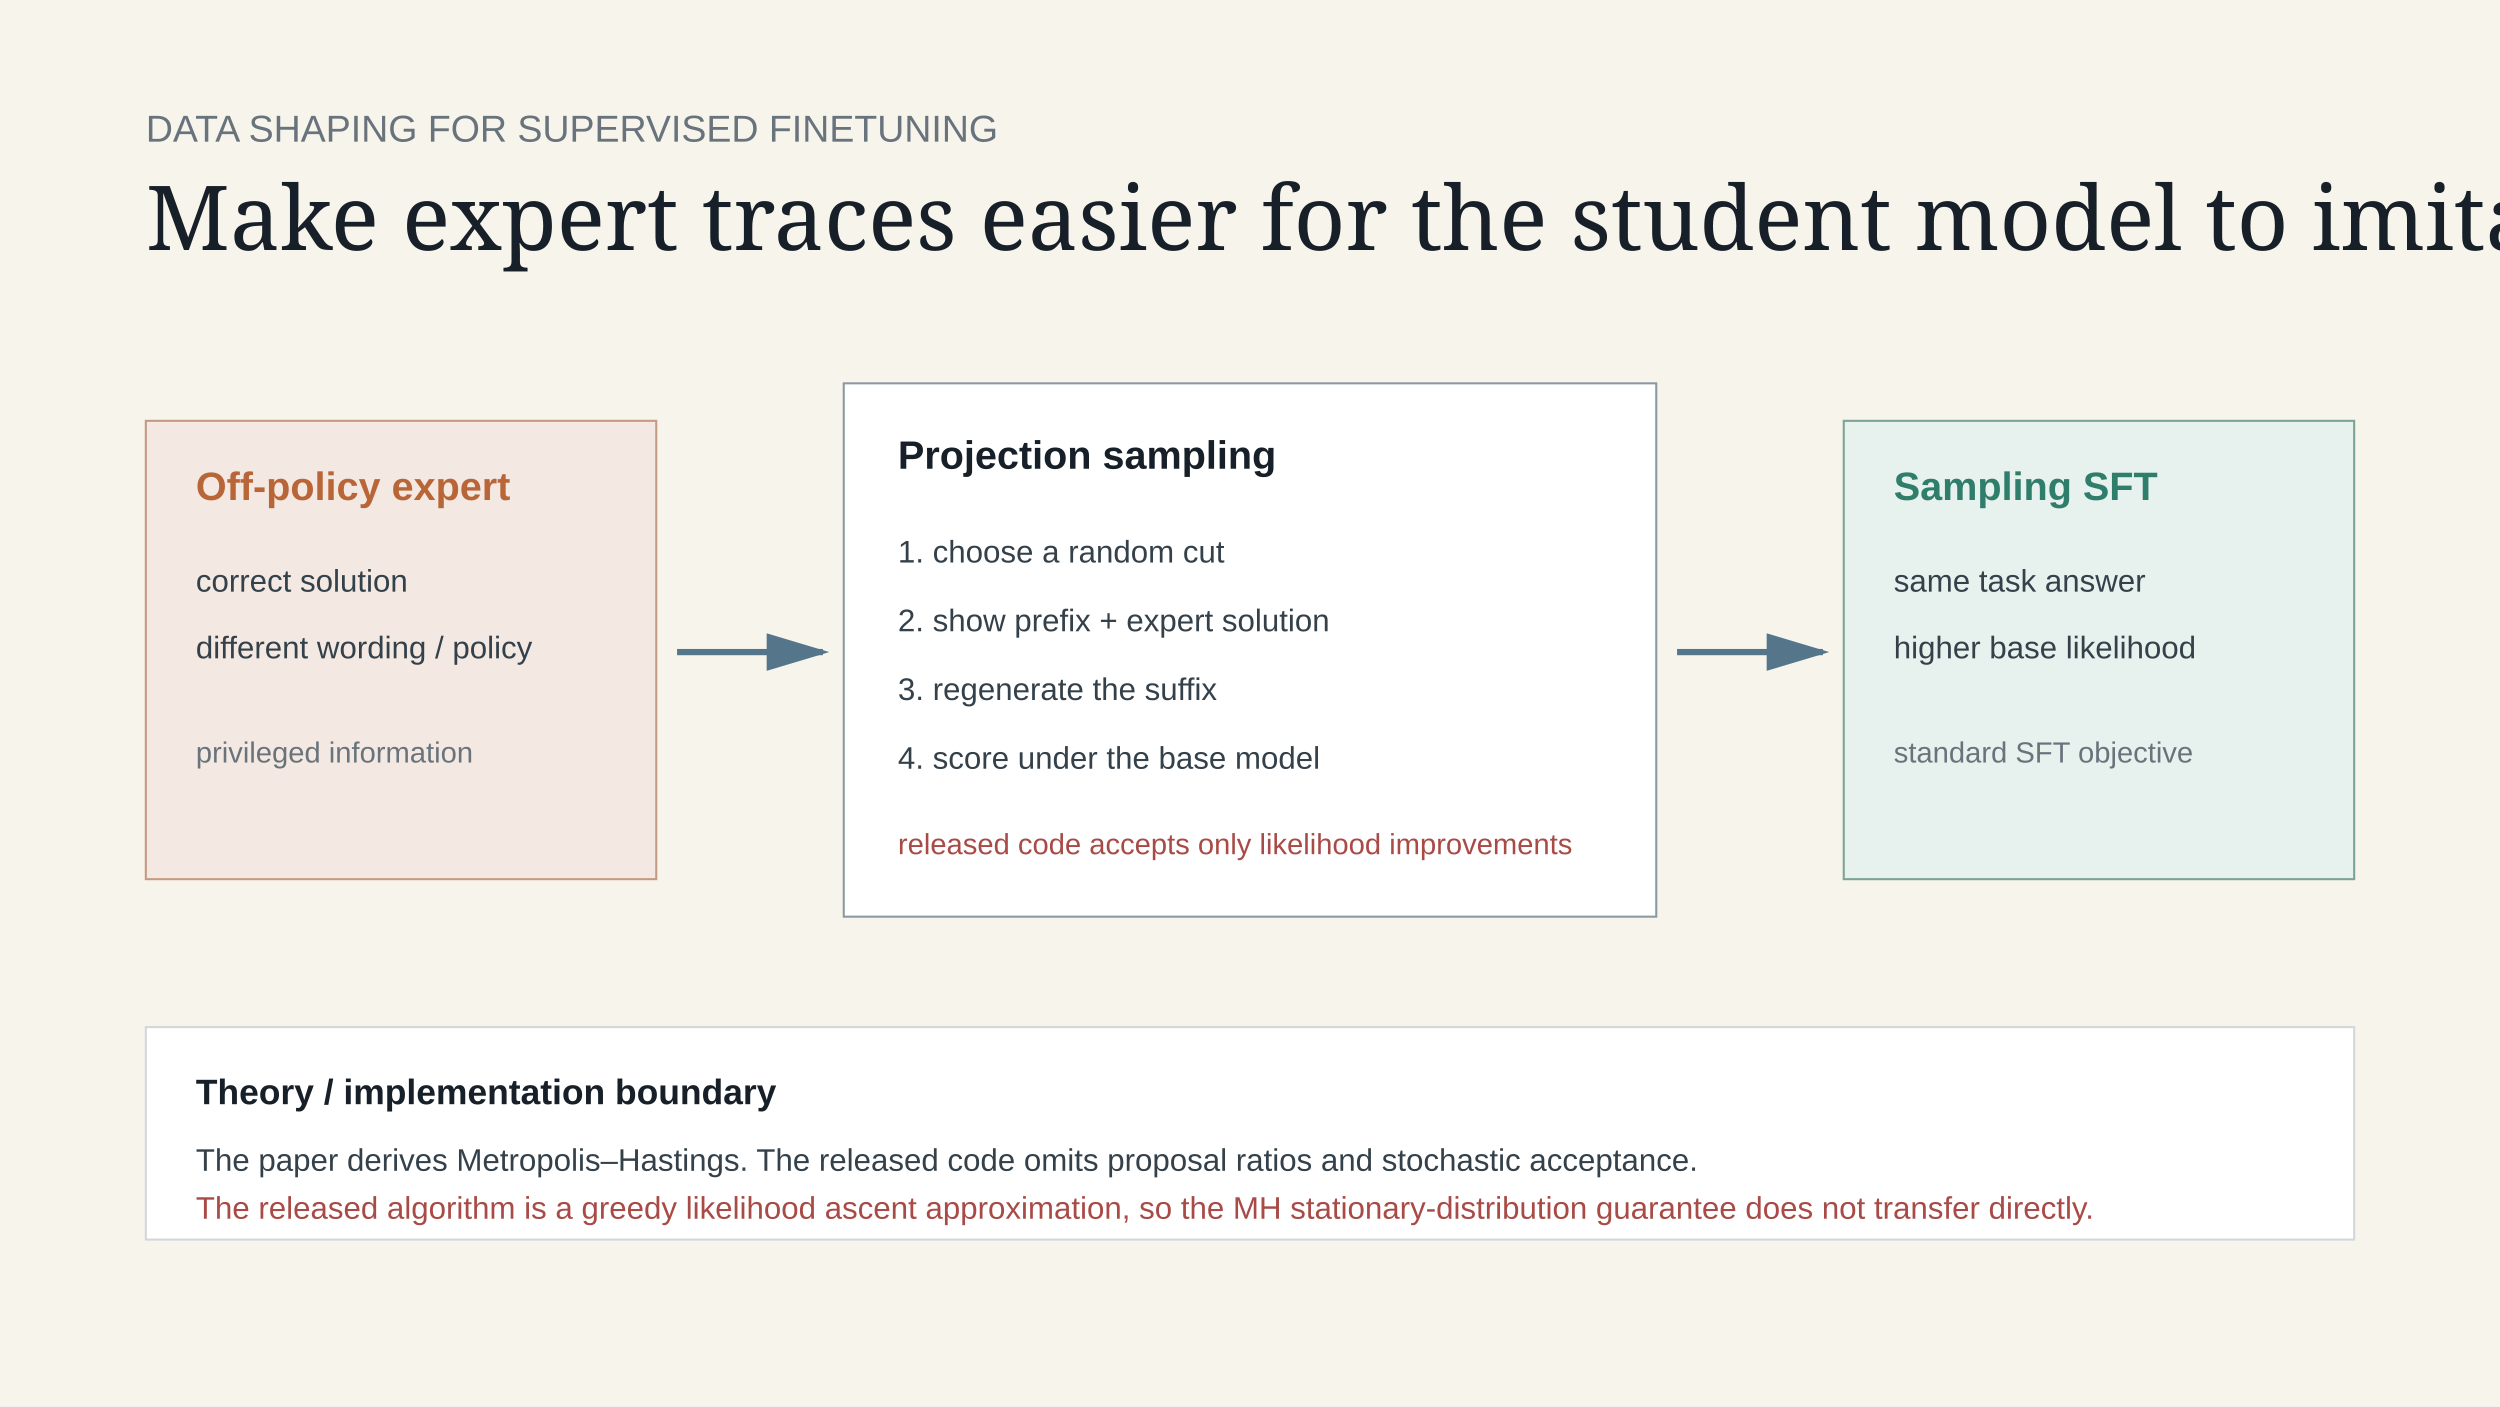
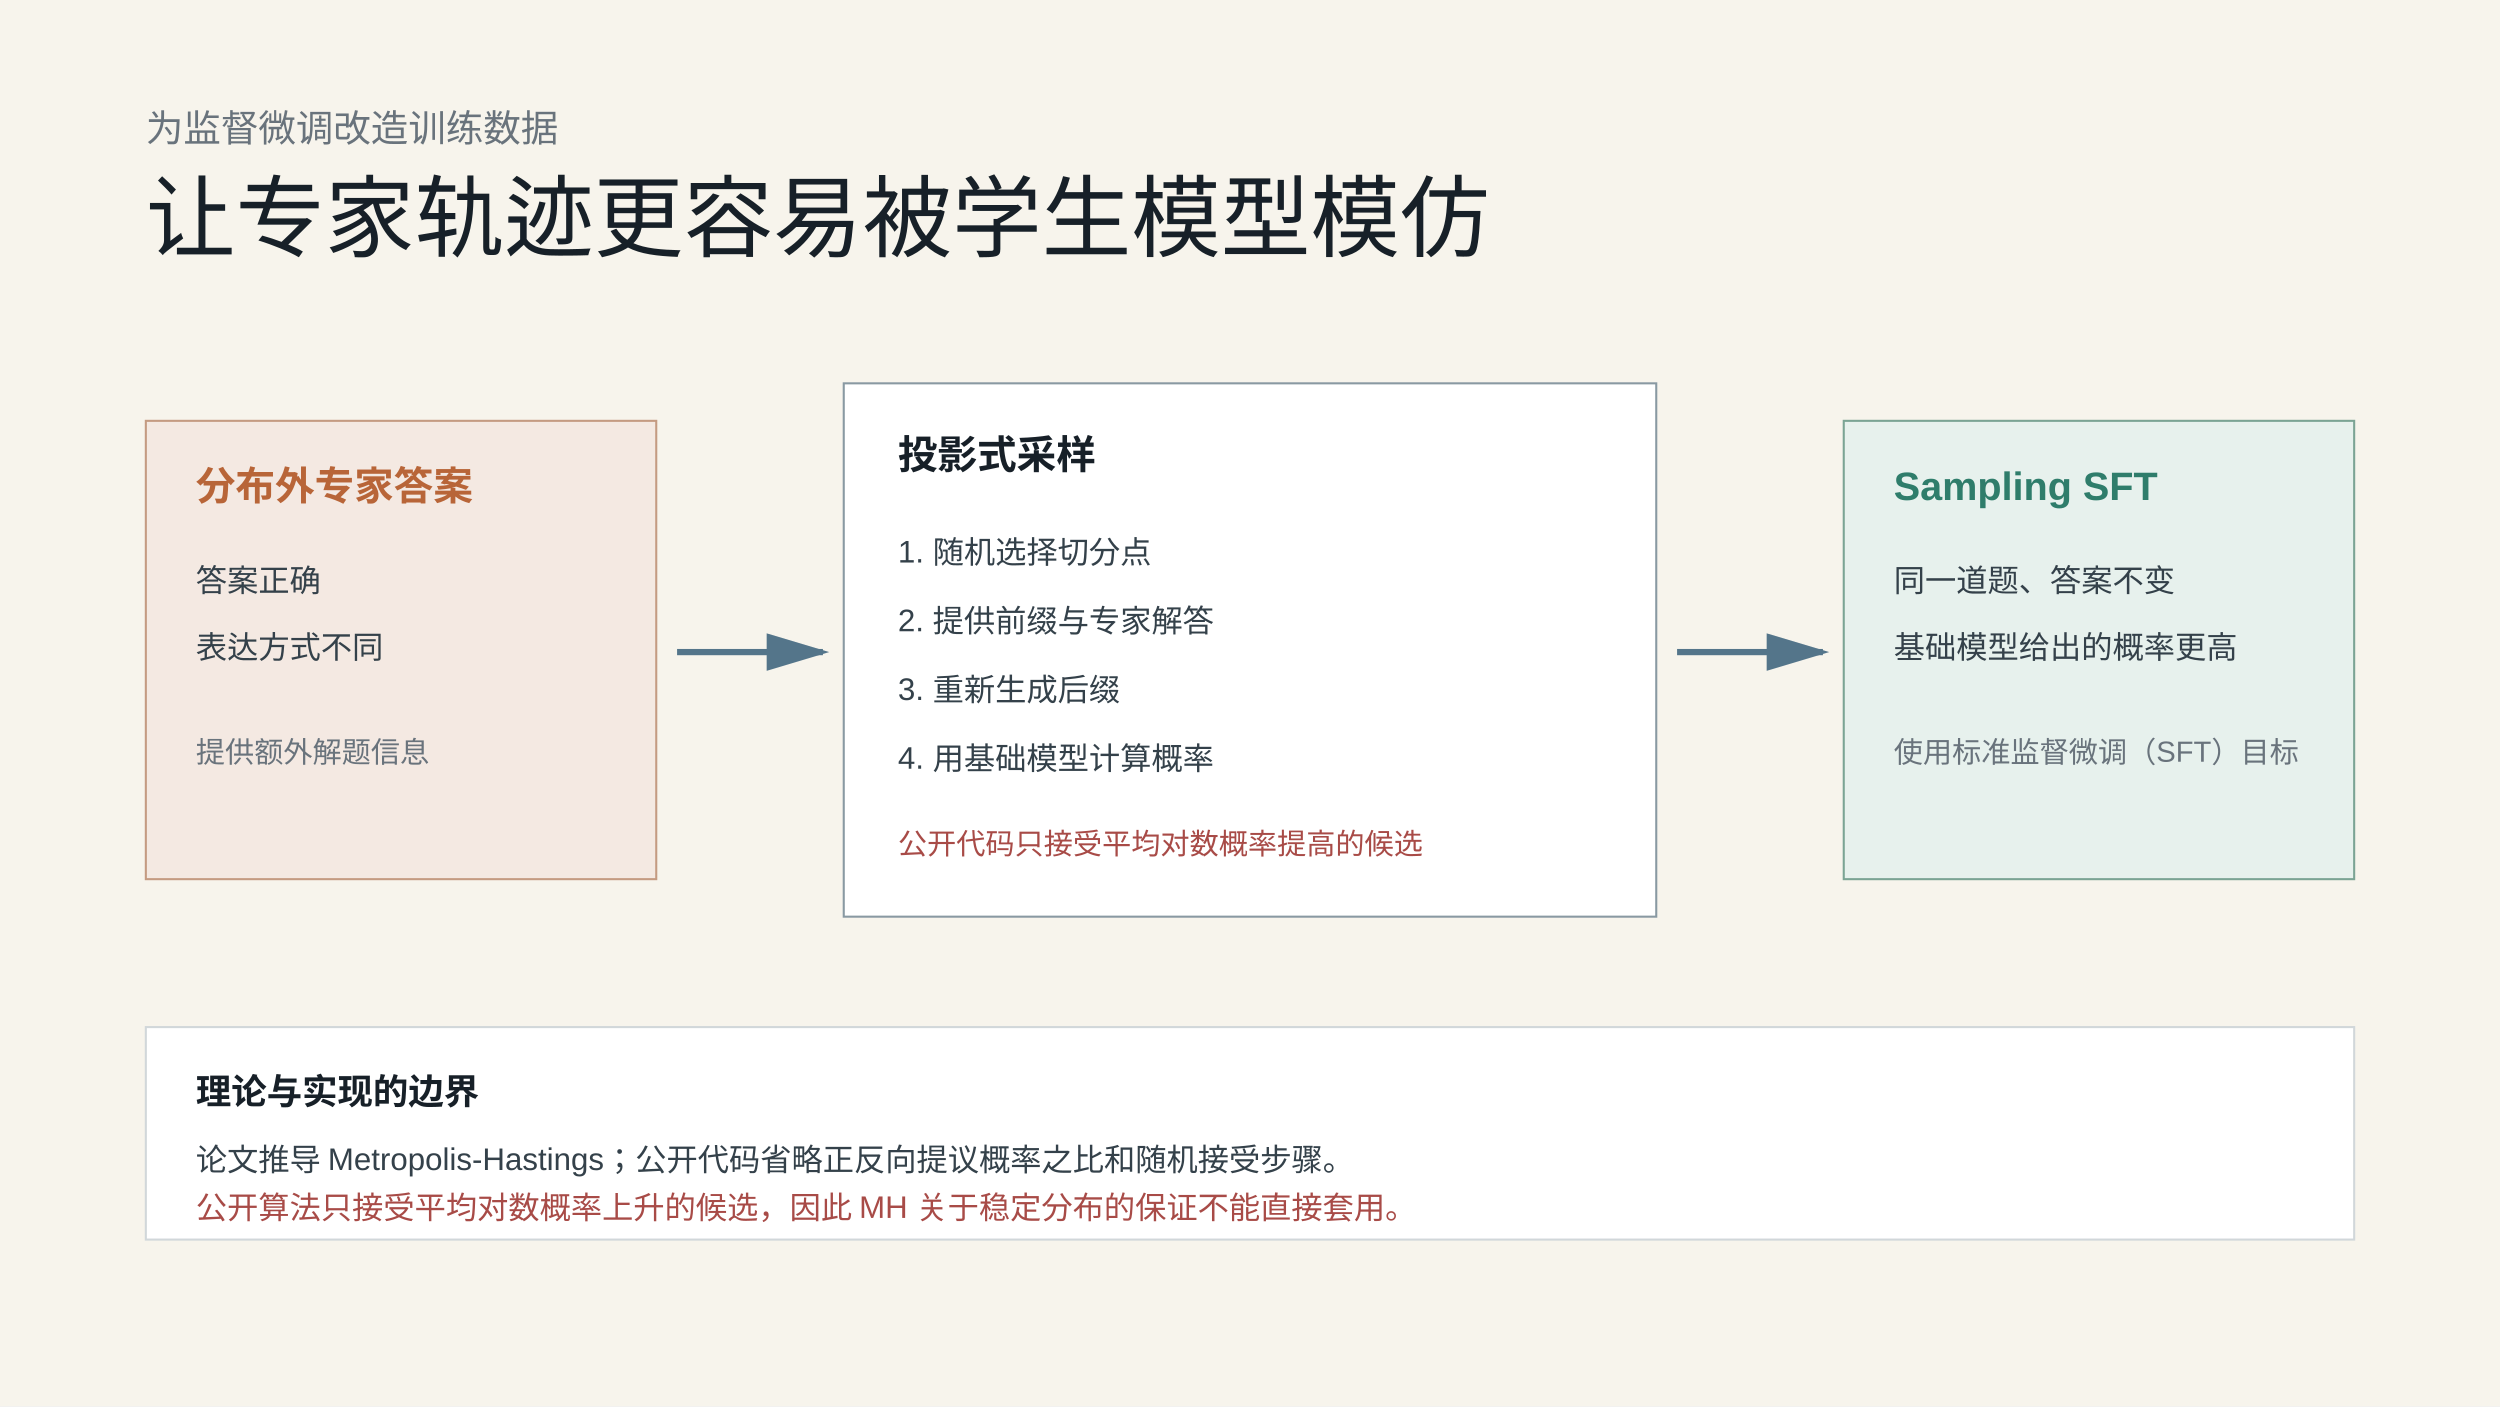
<svg xmlns="http://www.w3.org/2000/svg" width="1200" height="675" viewBox="0 0 1200 675" role="img" aria-labelledby="t d">
  <rect width="1200" height="675" fill="#f7f4ec" />
-   <text x="70" y="68" font-family="Arial,sans-serif" font-size="18" fill="#69737c">DATA SHAPING FOR SUPERVISED FINETUNING</text>
-   <text x="70" y="120" font-family="Georgia,serif" font-size="43" fill="#172028">Make expert traces easier for the student model to imitate</text>
+   <text x="70" y="68" font-family="Arial,sans-serif" font-size="18" fill="#69737c">为监督微调改造训练数据</text>
+   <text x="70" y="120" font-family="Georgia,serif" font-size="43" fill="#172028">让专家轨迹更容易被学生模型模仿</text>
  <g font-family="Arial,sans-serif">
    <rect x="70" y="202" width="245" height="220" fill="#f4e9e2" stroke="#c49b82" />
-     <text x="94" y="240" font-size="19" font-weight="700" fill="#b86538">Off-policy expert</text>
-     <text x="94" y="284" font-size="15" fill="#34414a">correct solution</text>
-     <text x="94" y="316" font-size="15" fill="#34414a">different wording / policy</text>
-     <text x="94" y="366" font-size="14" fill="#69737c">privileged information</text>
+     <text x="94" y="240" font-size="19" font-weight="700" fill="#b86538">分布外专家答案</text>
+     <text x="94" y="284" font-size="15" fill="#34414a">答案正确</text>
+     <text x="94" y="316" font-size="15" fill="#34414a">表达方式不同</text>
+     <text x="94" y="366" font-size="14" fill="#69737c">提供额外解题信息</text>
    <path d="M325 313H395" stroke="#54758a" stroke-width="3" marker-end="url(#a)" />
    <rect x="405" y="184" width="390" height="256" fill="#fff" stroke="#8999a2" />
-     <text x="431" y="225" font-size="19" font-weight="700" fill="#172028">Projection sampling</text>
-     <text x="431" y="270" font-size="15" fill="#34414a">1. choose a random cut</text>
-     <text x="431" y="303" font-size="15" fill="#34414a">2. show prefix + expert solution</text>
-     <text x="431" y="336" font-size="15" fill="#34414a">3. regenerate the suffix</text>
-     <text x="431" y="369" font-size="15" fill="#34414a">4. score under the base model</text>
-     <text x="431" y="410" font-size="14" fill="#a84b47">released code accepts only likelihood improvements</text>
+     <text x="431" y="225" font-size="19" font-weight="700" fill="#172028">投影式采样</text>
+     <text x="431" y="270" font-size="15" fill="#34414a">1. 随机选择切分点</text>
+     <text x="431" y="303" font-size="15" fill="#34414a">2. 提供前缀与专家解答</text>
+     <text x="431" y="336" font-size="15" fill="#34414a">3. 重新生成后缀</text>
+     <text x="431" y="369" font-size="15" fill="#34414a">4. 用基础模型计算概率</text>
+     <text x="431" y="410" font-size="14" fill="#a84b47">公开代码只接受平均对数概率提高的候选</text>
    <path d="M805 313H875" stroke="#54758a" stroke-width="3" marker-end="url(#a)" />
    <rect x="885" y="202" width="245" height="220" fill="#e7f1ed" stroke="#7ba494" />
    <text x="909" y="240" font-size="19" font-weight="700" fill="#2f7d6b">Sampling SFT</text>
-     <text x="909" y="284" font-size="15" fill="#34414a">same task answer</text>
-     <text x="909" y="316" font-size="15" fill="#34414a">higher base likelihood</text>
-     <text x="909" y="366" font-size="14" fill="#69737c">standard SFT objective</text>
+     <text x="909" y="284" font-size="15" fill="#34414a">同一道题、答案不变</text>
+     <text x="909" y="316" font-size="15" fill="#34414a">基础模型给出的概率更高</text>
+     <text x="909" y="366" font-size="14" fill="#69737c">使用标准监督微调（SFT）目标</text>
    <rect x="70" y="493" width="1060" height="102" fill="#fff" stroke="#d1d7da" />
-     <text x="94" y="530" font-size="17" font-weight="700" fill="#172028">Theory / implementation boundary</text>
-     <text x="94" y="562" font-size="15" fill="#34414a">The paper derives Metropolis–Hastings. The released code omits proposal ratios and stochastic acceptance.</text>
-     <text x="94" y="585" font-size="15" fill="#a84b47">The released algorithm is a greedy likelihood ascent approximation, so the MH stationary-distribution guarantee does not transfer directly.</text>
+     <text x="94" y="530" font-size="17" font-weight="700" fill="#172028">理论与实现的边界</text>
+     <text x="94" y="562" font-size="15" fill="#34414a">论文推导 Metropolis-Hastings；公开代码省略正反向提议概率之比和随机接受步骤。</text>
+     <text x="94" y="585" font-size="15" fill="#a84b47">公开算法只接受平均对数概率上升的候选，因此 MH 关于稳定分布的保证不能直接套用。</text>
  </g>
  <defs>
    <marker id="a" markerWidth="10" markerHeight="10" refX="9" refY="3" orient="auto">
      <path d="M0,0 L10,3 L0,6Z" fill="#54758a" />
    </marker>
  </defs>
</svg>
